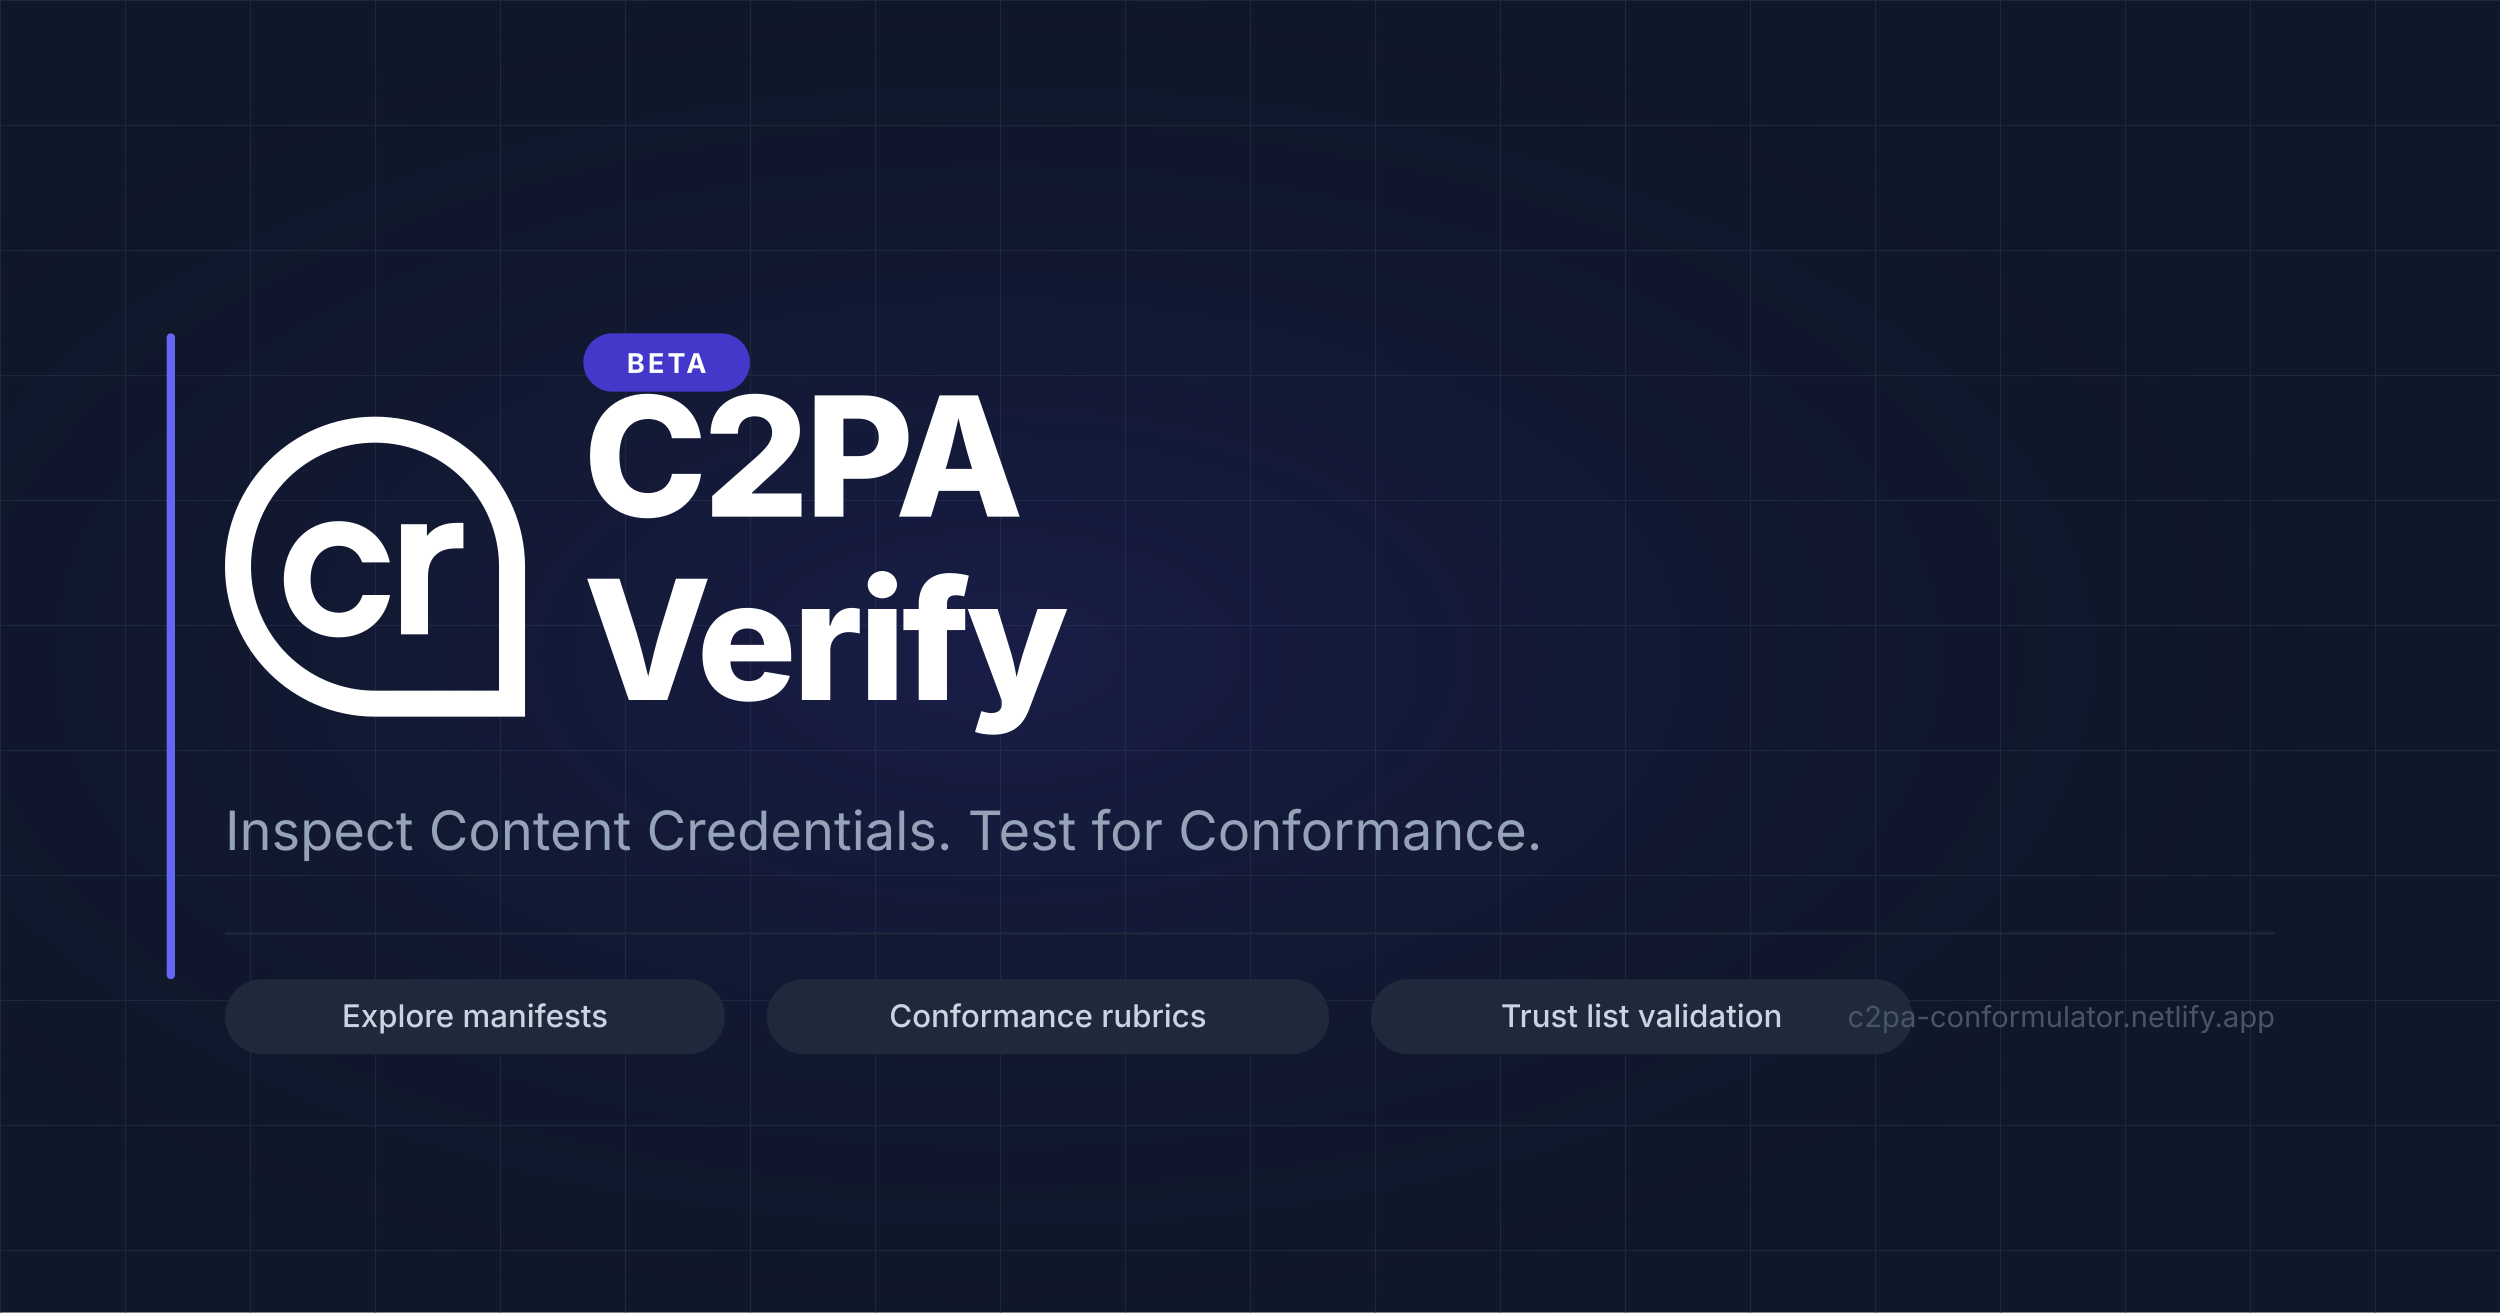
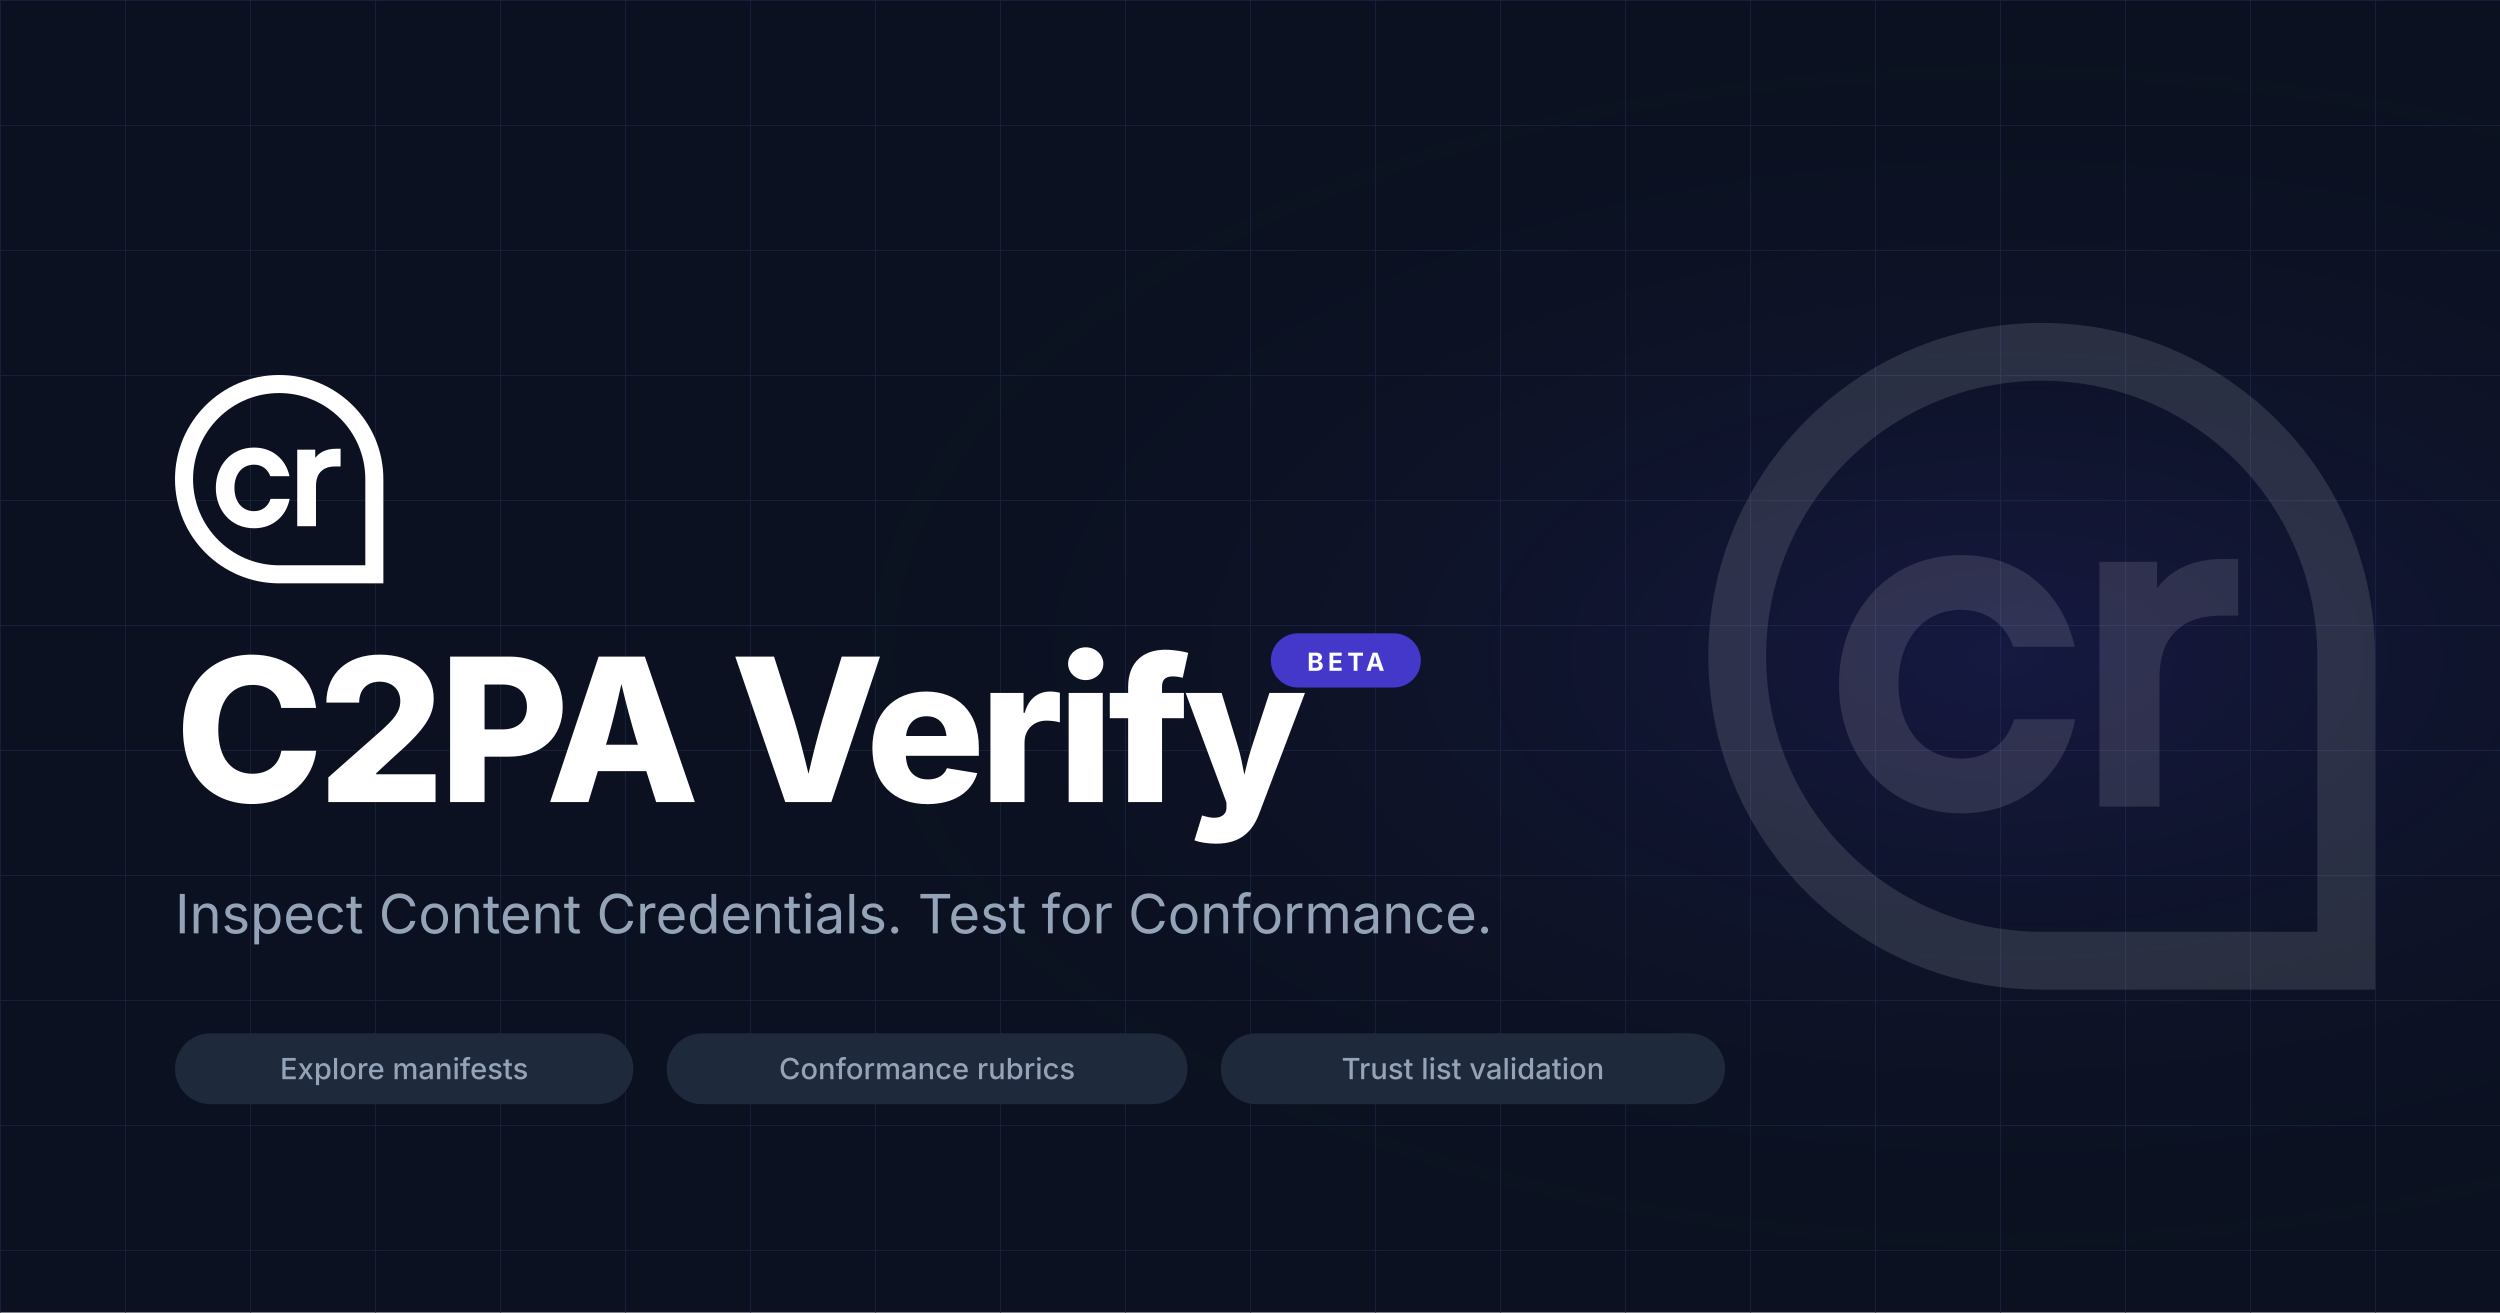
- <svg xmlns="http://www.w3.org/2000/svg" width="1200" height="630" viewBox="0 0 1200 630" fill="none">
-   <rect width="1200" height="630" fill="#0F172A" />
+ <svg xmlns="http://www.w3.org/2000/svg" width="1200" height="630" viewBox="0 0 1200 630">
  <defs>
    <pattern id="grid" width="60" height="60" patternUnits="userSpaceOnUse">
-       <path d="M 60 0 L 0 0 0 60" fill="none" stroke="#1E293B" stroke-width="1" />
+       <path d="M 60 0 L 0 0 0 60" fill="none" stroke="#15213a" stroke-width="1" />
    </pattern>
-     <radialGradient id="glow" cx="40%" cy="50%" r="55%">
+     <radialGradient id="glow" cx="80%" cy="50%" r="50%">
      <stop offset="0%" stop-color="#3730A3" stop-opacity="0.25" />
-       <stop offset="100%" stop-color="#0F172A" stop-opacity="0" />
+       <stop offset="100%" stop-color="#0B1120" stop-opacity="0" />
    </radialGradient>
  </defs>
+   <rect width="1200" height="630" fill="#0B1120" />
  <rect width="1200" height="630" fill="url(#grid)" />
  <rect width="1200" height="630" fill="url(#glow)" />
-   <rect x="80" y="160" width="4" height="310" rx="2" fill="#6366F1" />
-   <g transform="translate(108, 200) scale(4)" fill="none">
-     <path d="M13.665 26.483C9.595 26.483 7.055 23.294 7.055 19.51C7.055 15.726 9.595 12.537 13.665 12.537C16.957 12.537 19.186 14.689 19.783 17.488H16.465C16.024 16.244 14.987 15.492 13.665 15.492C11.617 15.492 10.269 17.099 10.269 19.51C10.269 21.921 11.617 23.528 13.665 23.528C15.039 23.528 16.102 22.724 16.517 21.402H19.809C19.264 24.28 17.009 26.483 13.665 26.483Z" fill="white" />
-     <path d="M21.119 26.12V12.9H24.23V14.326C24.956 13.367 26.096 12.745 27.807 12.745H28.611V15.803H27.781C26.615 15.803 25.889 16.062 25.345 16.555C24.723 17.073 24.36 17.929 24.36 19.225V26.12H21.119Z" fill="white" />
-     <path d="M1.56 18C1.56 8.921 8.921 1.56 18.001 1.56C27.082 1.56 34.444 8.922 34.444 18.002V34.44H18C8.921 34.44 1.56 27.079 1.56 18Z" stroke="white" stroke-width="3.12" />
+   <g transform="translate(820,155) scale(8.889)" fill="white" opacity="0.12">
+     <path d="M13.665 26.483C9.595 26.483 7.055 23.294 7.055 19.51C7.055 15.726 9.595 12.537 13.665 12.537C16.957 12.537 19.186 14.689 19.783 17.488H16.465C16.024 16.244 14.987 15.492 13.665 15.492C11.617 15.492 10.269 17.099 10.269 19.51C10.269 21.921 11.617 23.528 13.665 23.528C15.039 23.528 16.102 22.724 16.517 21.402H19.809C19.264 24.28 17.009 26.483 13.665 26.483Z" />
+     <path d="M21.119 26.12V12.9H24.23V14.326C24.956 13.367 26.096 12.745 27.807 12.745H28.611V15.803H27.781C26.615 15.803 25.889 16.062 25.345 16.555C24.723 17.073 24.36 17.929 24.36 19.225V26.12H21.119Z" />
+     <path d="M1.56 18C1.56 8.921 8.921 1.56 18.001 1.56C27.082 1.56 34.444 8.922 34.444 18.002V34.44H18C8.921 34.44 1.56 27.079 1.56 18Z" fill="none" stroke="white" stroke-width="3.12" />
  </g>
-   <text x="280" y="248" font-family="system-ui, -apple-system, sans-serif" font-size="80" font-weight="800" fill="white" letter-spacing="-2">C2PA</text>
-   <text x="280" y="336" font-family="system-ui, -apple-system, sans-serif" font-size="80" font-weight="800" fill="white" letter-spacing="-2">Verify</text>
-   <rect x="280" y="160" width="80" height="28" rx="14" fill="#4338CA" />
-   <text x="320" y="179" font-family="system-ui, -apple-system, sans-serif" font-size="13" font-weight="700" letter-spacing="1.5" fill="white" text-anchor="middle">BETA</text>
-   <text x="108" y="408" font-family="system-ui, -apple-system, sans-serif" font-size="26" font-weight="400" fill="#94A3B8">Inspect Content Credentials. Test for Conformance.</text>
-   <line x1="108" y1="448" x2="1092" y2="448" stroke="#1E293B" stroke-width="1" />
-   <rect x="108" y="470" width="240" height="36" rx="18" fill="#1E293B" />
-   <text x="228" y="493" font-family="system-ui, -apple-system, sans-serif" font-size="15" font-weight="500" fill="#CBD5E1" text-anchor="middle">Explore manifests</text>
-   <rect x="368" y="470" width="270" height="36" rx="18" fill="#1E293B" />
-   <text x="503" y="493" font-family="system-ui, -apple-system, sans-serif" font-size="15" font-weight="500" fill="#CBD5E1" text-anchor="middle">Conformance rubrics</text>
-   <rect x="658" y="470" width="260" height="36" rx="18" fill="#1E293B" />
-   <text x="788" y="493" font-family="system-ui, -apple-system, sans-serif" font-size="15" font-weight="500" fill="#CBD5E1" text-anchor="middle">Trust list validation</text>
-   <text x="1092" y="493" font-family="system-ui, -apple-system, sans-serif" font-size="14" font-weight="400" fill="#475569" text-anchor="end">c2pa-conformulator.netlify.app</text>
+   <g transform="translate(84,180) scale(2.778)" fill="white">
+     <path d="M13.665 26.483C9.595 26.483 7.055 23.294 7.055 19.51C7.055 15.726 9.595 12.537 13.665 12.537C16.957 12.537 19.186 14.689 19.783 17.488H16.465C16.024 16.244 14.987 15.492 13.665 15.492C11.617 15.492 10.269 17.099 10.269 19.51C10.269 21.921 11.617 23.528 13.665 23.528C15.039 23.528 16.102 22.724 16.517 21.402H19.809C19.264 24.28 17.009 26.483 13.665 26.483Z" />
+     <path d="M21.119 26.12V12.9H24.23V14.326C24.956 13.367 26.096 12.745 27.807 12.745H28.611V15.803H27.781C26.615 15.803 25.889 16.062 25.345 16.555C24.723 17.073 24.36 17.929 24.36 19.225V26.12H21.119Z" />
+     <path d="M1.56 18C1.56 8.921 8.921 1.56 18.001 1.56C27.082 1.56 34.444 8.922 34.444 18.002V34.44H18C8.921 34.44 1.56 27.079 1.56 18Z" fill="none" stroke="white" stroke-width="3.12" />
+   </g>
+   <text x="84" y="385" font-family="system-ui,-apple-system,sans-serif" font-size="96" font-weight="800" fill="white" letter-spacing="-3">C2PA Verify</text>
+   <rect x="610" y="304" width="72" height="26" rx="13" fill="#4338CA" />
+   <text x="646" y="322" font-family="system-ui,-apple-system,sans-serif" font-size="12" font-weight="700" letter-spacing="2" fill="white" text-anchor="middle">BETA</text>
+   <text x="84" y="448" font-family="system-ui,-apple-system,sans-serif" font-size="26" font-weight="400" fill="#94A3B8">Inspect Content Credentials. Test for Conformance.</text>
+   <rect x="84" y="496" width="220" height="34" rx="17" fill="#1E293B" />
+   <text x="194" y="518" font-family="system-ui,-apple-system,sans-serif" font-size="14" font-weight="500" fill="#94A3B8" text-anchor="middle">Explore manifests</text>
+   <rect x="320" y="496" width="250" height="34" rx="17" fill="#1E293B" />
+   <text x="445" y="518" font-family="system-ui,-apple-system,sans-serif" font-size="14" font-weight="500" fill="#94A3B8" text-anchor="middle">Conformance rubrics</text>
+   <rect x="586" y="496" width="242" height="34" rx="17" fill="#1E293B" />
+   <text x="707" y="518" font-family="system-ui,-apple-system,sans-serif" font-size="14" font-weight="500" fill="#94A3B8" text-anchor="middle">Trust list validation</text>
</svg>
